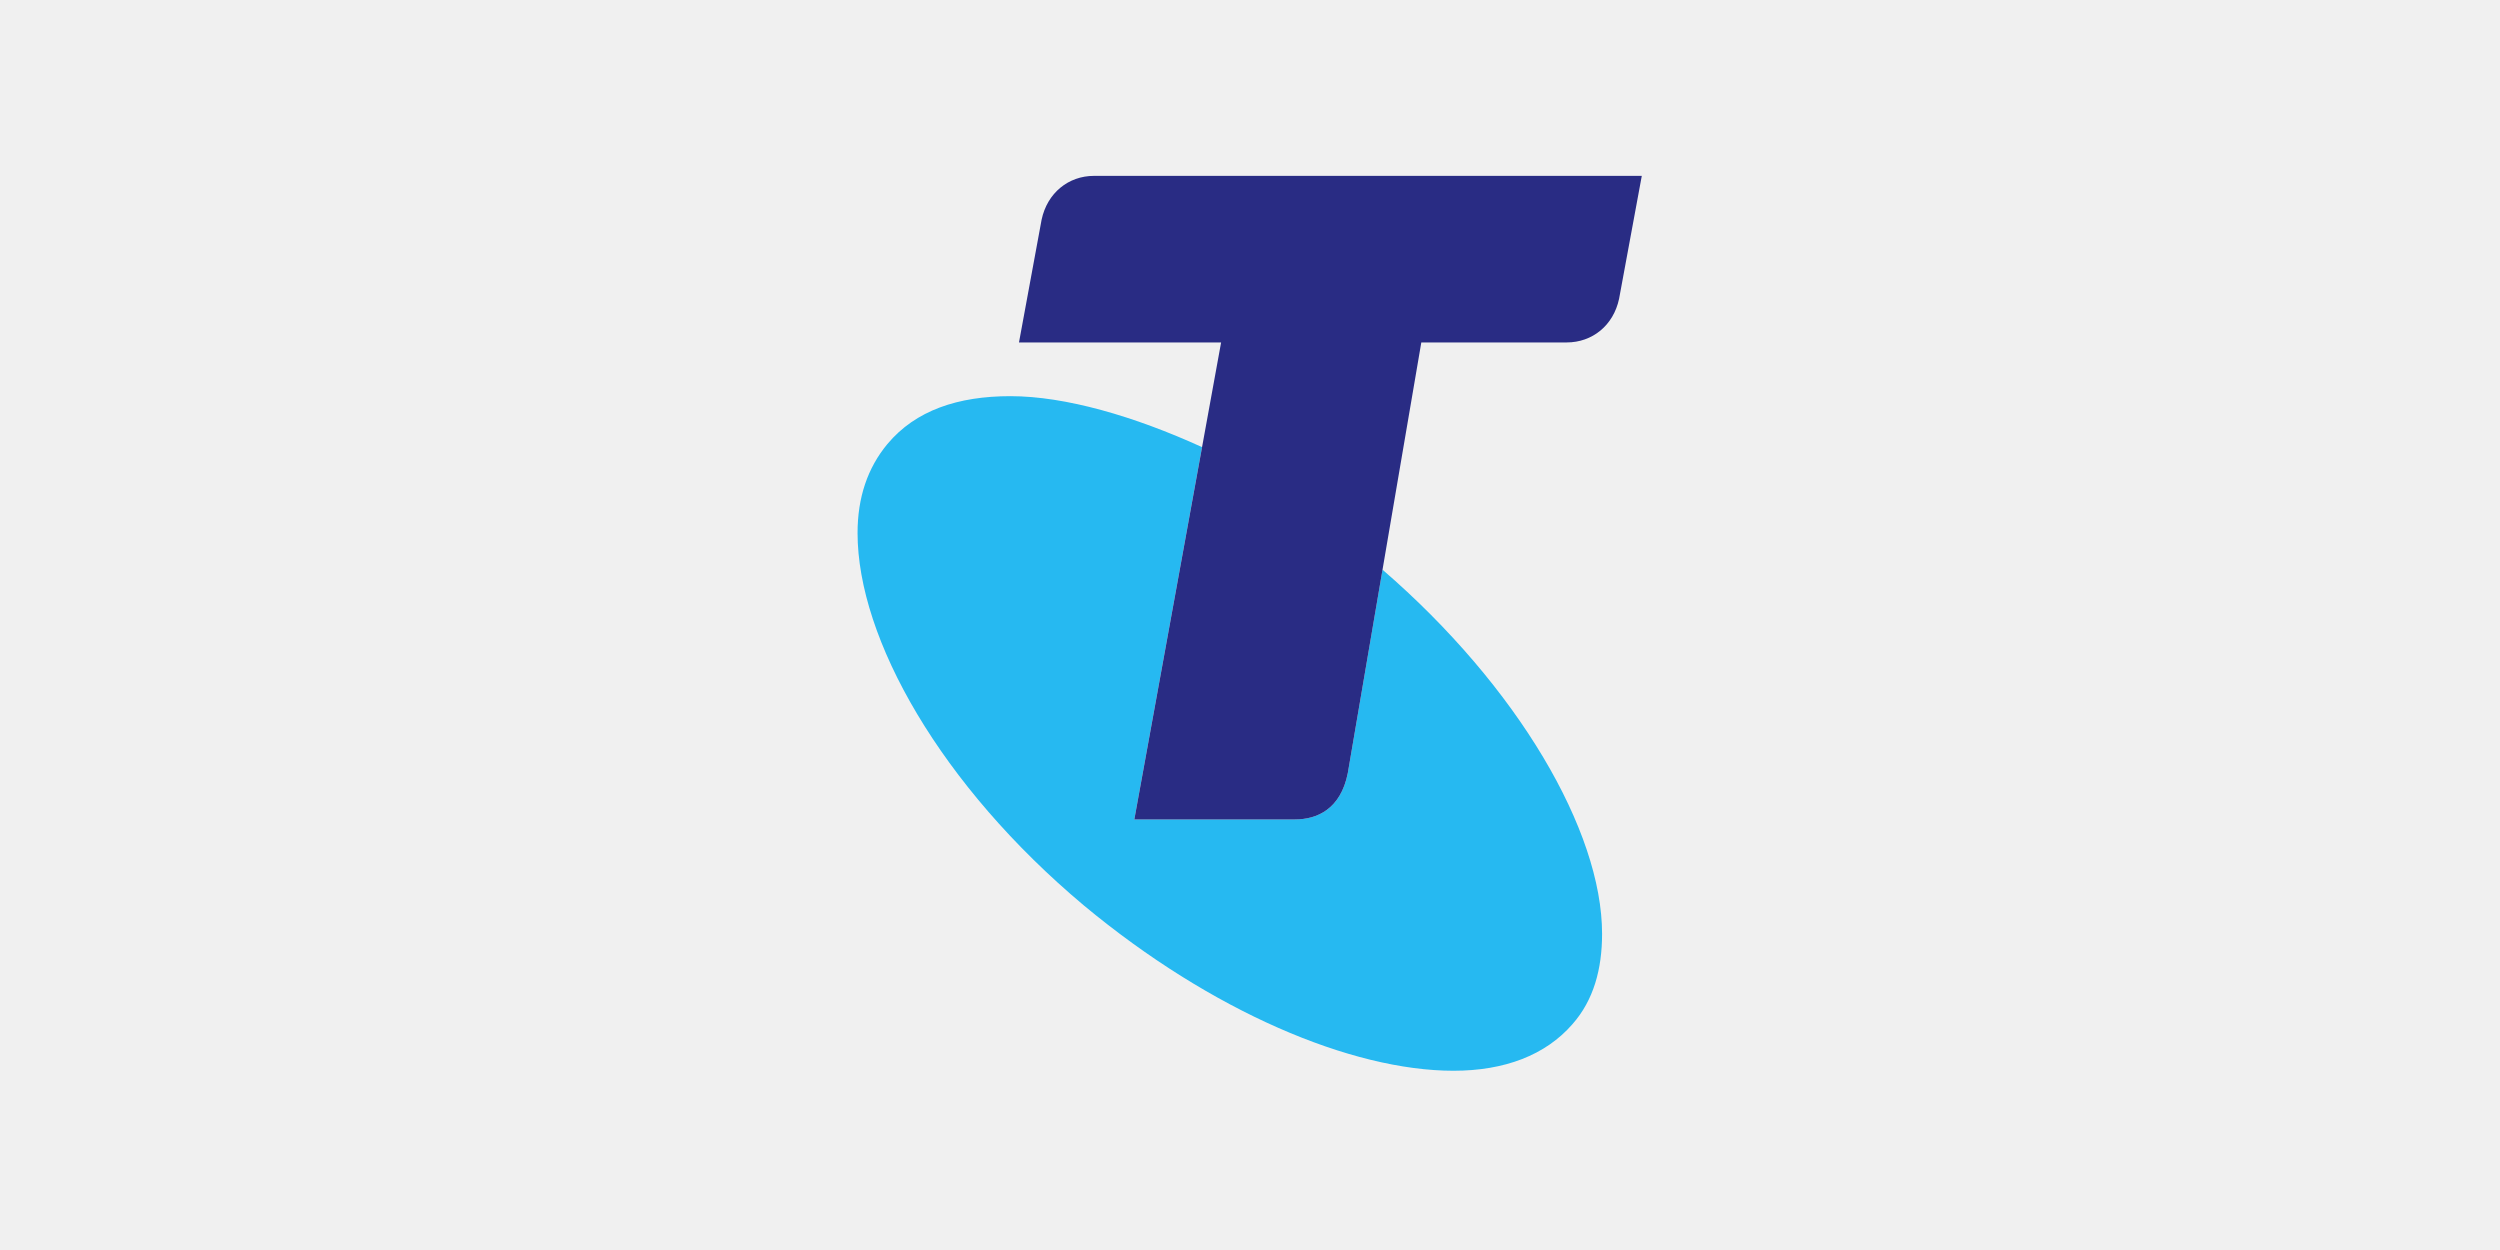
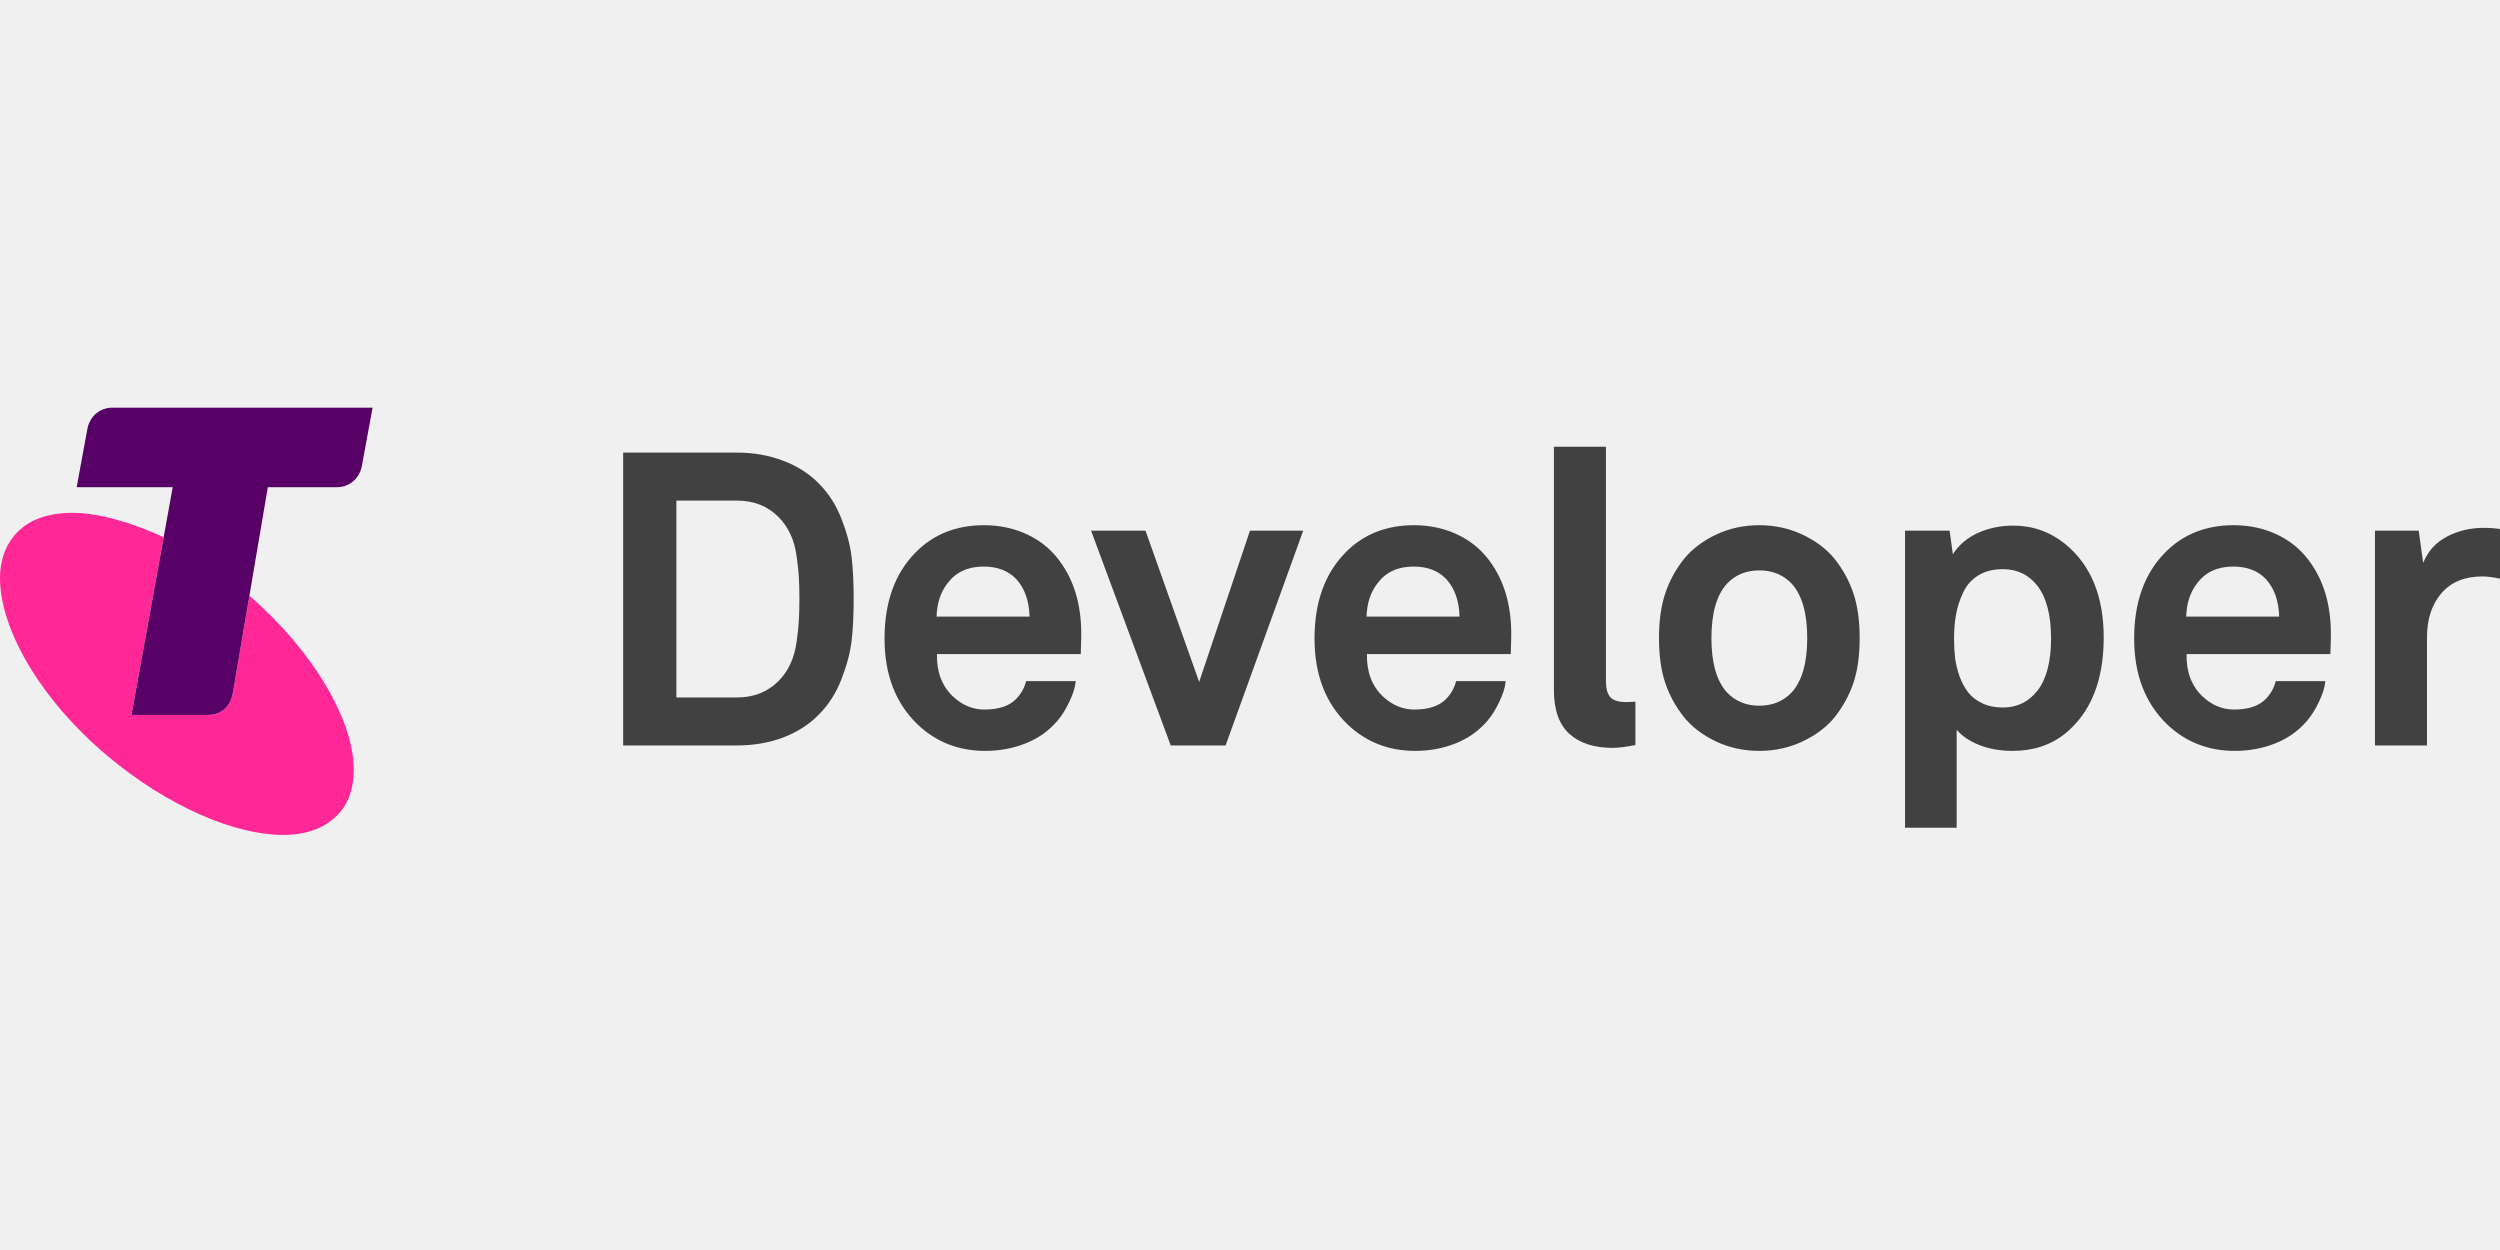
<svg xmlns="http://www.w3.org/2000/svg" width="172" height="86" viewBox="0 0 172 86" fill="none">
-   <path d="M95.116 39.194L92.73 53.18C92.236 55.697 90.574 56.377 89.099 56.377H78.041L82.7 30.762C78.048 28.641 73.298 27.256 69.516 27.256C65.917 27.256 62.994 28.227 61.052 30.551C59.682 32.204 59 34.243 59 36.671C59 43.953 64.745 54.058 74.577 62.301C83.343 69.588 92.986 73.668 100.004 73.668C103.505 73.668 106.329 72.599 108.183 70.465C109.642 68.813 110.223 66.672 110.223 64.246C110.223 57.17 104.439 47.249 95.116 39.194Z" fill="#26B9F1" />
-   <path d="M75.265 12.1C73.51 12.1 72.051 13.274 71.662 15.117L70.106 23.56H84.012L78.042 56.377H89.099C90.575 56.377 92.237 55.697 92.73 53.179L97.786 23.56H107.787C109.549 23.56 111.005 22.394 111.394 20.551L112.955 12.1H75.265Z" fill="#292C84" />
+   <g clip-path="url(#clip0)">
+     <g clip-path="url(#clip1)">
+       <path d="M17.158 40.984L16.024 47.661C15.79 48.863 15.001 49.188 14.3 49.188H9.046L11.26 36.958C9.049 35.945 6.793 35.284 4.996 35.284C3.286 35.284 1.898 35.747 0.975 36.857C0.324 37.646 0 38.62 0 39.779C0 43.256 2.729 48.081 7.401 52.016C11.565 55.495 16.146 57.443 19.48 57.443C21.144 57.443 22.485 56.933 23.366 55.914C24.059 55.125 24.335 54.103 24.335 52.945C24.335 49.566 21.587 44.83 17.158 40.984Z" fill="#FF2896" />
+       <path d="M7.727 28.048C6.893 28.048 6.2 28.608 6.015 29.488L5.276 33.519H11.883L9.046 49.188H14.299C15 49.188 15.79 48.863 16.024 47.661L18.426 33.519H23.178C24.015 33.519 24.706 32.963 24.891 32.083L25.633 28.048H7.727Z" fill="#570066" />
+     </g>
+     <path d="M58.594 38.354C58.687 39.159 58.733 40.107 58.733 41.199C58.733 42.29 58.687 43.243 58.594 44.057C58.502 44.871 58.27 45.755 57.9 46.708C57.54 47.651 57.031 48.456 56.374 49.122C55.708 49.816 54.885 50.352 53.904 50.731C52.924 51.102 51.86 51.286 50.713 51.286H42.873V31.139H50.713C51.86 31.139 52.924 31.329 53.904 31.708C54.885 32.078 55.708 32.61 56.374 33.304C57.031 33.97 57.54 34.774 57.9 35.718C58.27 36.661 58.502 37.54 58.594 38.354ZM54.959 42.711C54.986 42.313 55 41.809 55 41.199C55 40.588 54.986 40.089 54.959 39.7C54.94 39.312 54.889 38.835 54.806 38.271C54.732 37.697 54.589 37.189 54.376 36.745C54.163 36.291 53.89 35.898 53.557 35.565C52.808 34.816 51.86 34.441 50.713 34.441H46.536V47.984H50.713C51.86 47.984 52.808 47.609 53.557 46.86C53.89 46.527 54.163 46.134 54.376 45.681C54.589 45.227 54.732 44.719 54.806 44.154C54.889 43.581 54.94 43.1 54.959 42.711Z" fill="#414141" />
+     <path d="M74.385 44.016C74.366 44.46 74.357 44.788 74.357 45.001H64.464C64.436 46.213 64.797 47.179 65.546 47.901C66.194 48.511 66.92 48.817 67.724 48.817C68.696 48.817 69.417 48.581 69.889 48.109C70.24 47.757 70.476 47.341 70.597 46.86H74.01C73.973 47.276 73.83 47.743 73.58 48.262C73.339 48.78 73.067 49.219 72.761 49.58C72.16 50.283 71.425 50.805 70.555 51.148C69.695 51.49 68.77 51.661 67.78 51.661C65.958 51.661 64.408 51.055 63.132 49.843C61.614 48.382 60.856 46.411 60.856 43.932C60.856 41.435 61.564 39.464 62.979 38.021C64.209 36.763 65.782 36.134 67.697 36.134C68.825 36.134 69.857 36.365 70.791 36.828C71.734 37.291 72.502 37.97 73.094 38.868C74.019 40.246 74.45 41.962 74.385 44.016ZM70.833 42.42C70.805 41.338 70.5 40.477 69.917 39.839C69.371 39.266 68.622 38.979 67.669 38.979C66.596 38.979 65.773 39.358 65.199 40.117C64.718 40.727 64.464 41.495 64.436 42.42H70.833Z" fill="#414141" />
+     <path d="M89.662 36.509L84.32 51.286H80.546L75.065 36.509H78.811L82.502 46.916L85.999 36.509H89.662Z" fill="#414141" />
+     <path d="M103.968 44.016C103.949 44.46 103.94 44.788 103.94 45.001H94.047C94.019 46.213 94.38 47.179 95.129 47.901C95.776 48.511 96.503 48.817 97.307 48.817C98.279 48.817 99 48.581 99.472 48.109C99.823 47.757 100.059 47.341 100.18 46.86H103.593C103.556 47.276 103.413 47.743 103.163 48.262C102.922 48.78 102.65 49.219 102.344 49.58C101.743 50.283 101.008 50.805 100.138 51.148C99.278 51.49 98.353 51.661 97.363 51.661C95.541 51.661 93.991 51.055 92.715 49.843C91.198 48.382 90.439 46.411 90.439 43.932C90.439 41.435 91.147 39.464 92.562 38.021C93.792 36.763 95.365 36.134 97.28 36.134C98.408 36.134 99.44 36.365 100.374 36.828C101.317 37.291 102.085 37.97 102.677 38.868C103.602 40.246 104.032 41.962 103.968 44.016ZM100.416 42.42C100.388 41.338 100.083 40.477 99.5 39.839C98.954 39.266 98.205 38.979 97.252 38.979C96.179 38.979 95.356 39.358 94.782 40.117C94.301 40.727 94.047 41.495 94.019 42.42H100.416Z" fill="#414141" />
+     <path d="M112.515 51.259C111.858 51.388 111.336 51.453 110.947 51.453C109.68 51.453 108.69 51.134 107.978 50.496C107.266 49.848 106.909 48.844 106.909 47.484V30.737H110.489V46.888C110.489 47.36 110.586 47.716 110.781 47.956C110.975 48.188 111.354 48.303 111.918 48.303C112.039 48.303 112.154 48.299 112.265 48.289C112.376 48.28 112.46 48.275 112.515 48.275V51.259Z" fill="#414141" />
+     <path d="M127.515 40.824C127.802 41.675 127.945 42.702 127.945 43.905C127.945 45.107 127.802 46.134 127.515 46.985C127.228 47.836 126.793 48.627 126.21 49.358C125.665 50.024 124.934 50.574 124.018 51.009C123.102 51.444 122.108 51.661 121.035 51.661C119.962 51.661 118.967 51.444 118.052 51.009C117.145 50.574 116.419 50.024 115.873 49.358C115.29 48.627 114.856 47.836 114.569 46.985C114.282 46.134 114.139 45.107 114.139 43.905C114.139 42.702 114.282 41.675 114.569 40.824C114.856 39.964 115.29 39.168 115.873 38.438C116.419 37.772 117.145 37.221 118.052 36.786C118.967 36.352 119.962 36.134 121.035 36.134C122.108 36.134 123.102 36.352 124.018 36.786C124.934 37.221 125.665 37.772 126.21 38.438C126.793 39.168 127.228 39.964 127.515 40.824ZM124.337 43.905C124.337 42.203 123.986 40.958 123.283 40.172C122.7 39.552 121.951 39.242 121.035 39.242C120.128 39.242 119.384 39.552 118.801 40.172C118.098 40.958 117.746 42.203 117.746 43.905C117.746 45.597 118.098 46.837 118.801 47.623C119.384 48.243 120.128 48.553 121.035 48.553C121.951 48.553 122.7 48.243 123.283 47.623C123.986 46.837 124.337 45.597 124.337 43.905Z" fill="#414141" />
+     <path d="M144.735 43.863C144.735 46.823 143.851 49.025 142.084 50.468C141.094 51.263 139.892 51.661 138.477 51.661C137.626 51.661 136.858 51.527 136.173 51.259C135.489 50.981 134.971 50.63 134.619 50.204V56.948H131.067V36.509H134.133L134.355 38.132C134.772 37.485 135.35 36.995 136.09 36.661C136.839 36.328 137.644 36.162 138.504 36.162C139.846 36.162 141.039 36.583 142.084 37.425C143.851 38.868 144.735 41.014 144.735 43.863ZM141.113 43.932C141.113 42.332 140.803 41.125 140.183 40.311C139.582 39.543 138.786 39.159 137.797 39.159C137.131 39.159 136.566 39.303 136.104 39.589C135.641 39.876 135.294 40.269 135.063 40.769C134.832 41.259 134.67 41.758 134.577 42.267C134.485 42.776 134.439 43.331 134.439 43.932C134.439 44.404 134.462 44.848 134.508 45.264C134.564 45.671 134.665 46.092 134.813 46.527C134.971 46.953 135.17 47.323 135.41 47.637C135.651 47.942 135.974 48.192 136.381 48.386C136.788 48.581 137.26 48.678 137.797 48.678C138.777 48.678 139.573 48.289 140.183 47.512C140.803 46.698 141.113 45.505 141.113 43.932Z" fill="#414141" />
+     <path d="M160.359 44.016C160.34 44.46 160.331 44.788 160.331 45.001H150.437C150.41 46.213 150.77 47.179 151.52 47.901C152.167 48.511 152.893 48.817 153.698 48.817C154.67 48.817 155.391 48.581 155.863 48.109C156.214 47.757 156.45 47.341 156.57 46.86H159.984C159.947 47.276 159.804 47.743 159.554 48.262C159.313 48.78 159.04 49.219 158.735 49.58C158.134 50.283 157.398 50.805 156.529 51.148C155.669 51.49 154.744 51.661 153.754 51.661C151.931 51.661 150.382 51.055 149.105 49.843C147.588 48.382 146.83 46.411 146.83 43.932C146.83 41.435 147.537 39.464 148.953 38.021C150.183 36.763 151.756 36.134 153.67 36.134C154.799 36.134 155.83 36.365 156.765 36.828C157.708 37.291 158.476 37.97 159.068 38.868C159.993 40.246 160.423 41.962 160.359 44.016ZM156.806 42.42C156.779 41.338 156.473 40.477 155.891 39.839C155.345 39.266 154.595 38.979 153.643 38.979C152.57 38.979 151.746 39.358 151.173 40.117C150.692 40.727 150.437 41.495 150.41 42.42H156.806Z" fill="#414141" />
+     <path d="M172 39.811C171.51 39.709 171.103 39.659 170.779 39.659C169.567 39.659 168.628 40.047 167.962 40.824C167.306 41.592 166.977 42.596 166.977 43.835V51.286H163.397V36.509H166.408L166.714 38.729C167.037 37.924 167.579 37.323 168.337 36.925C169.105 36.518 169.956 36.315 170.89 36.315C171.26 36.315 171.63 36.342 172 36.398V39.811Z" fill="#414141" />
+   </g>
+   <defs>
+     <clipPath id="clip0">
+       <rect width="172" height="86" fill="white" />
+     </clipPath>
+     <clipPath id="clip1">
+       <rect width="25.655" height="29.602" fill="white" transform="translate(0 28)" />
+     </clipPath>
+   </defs>
</svg>
